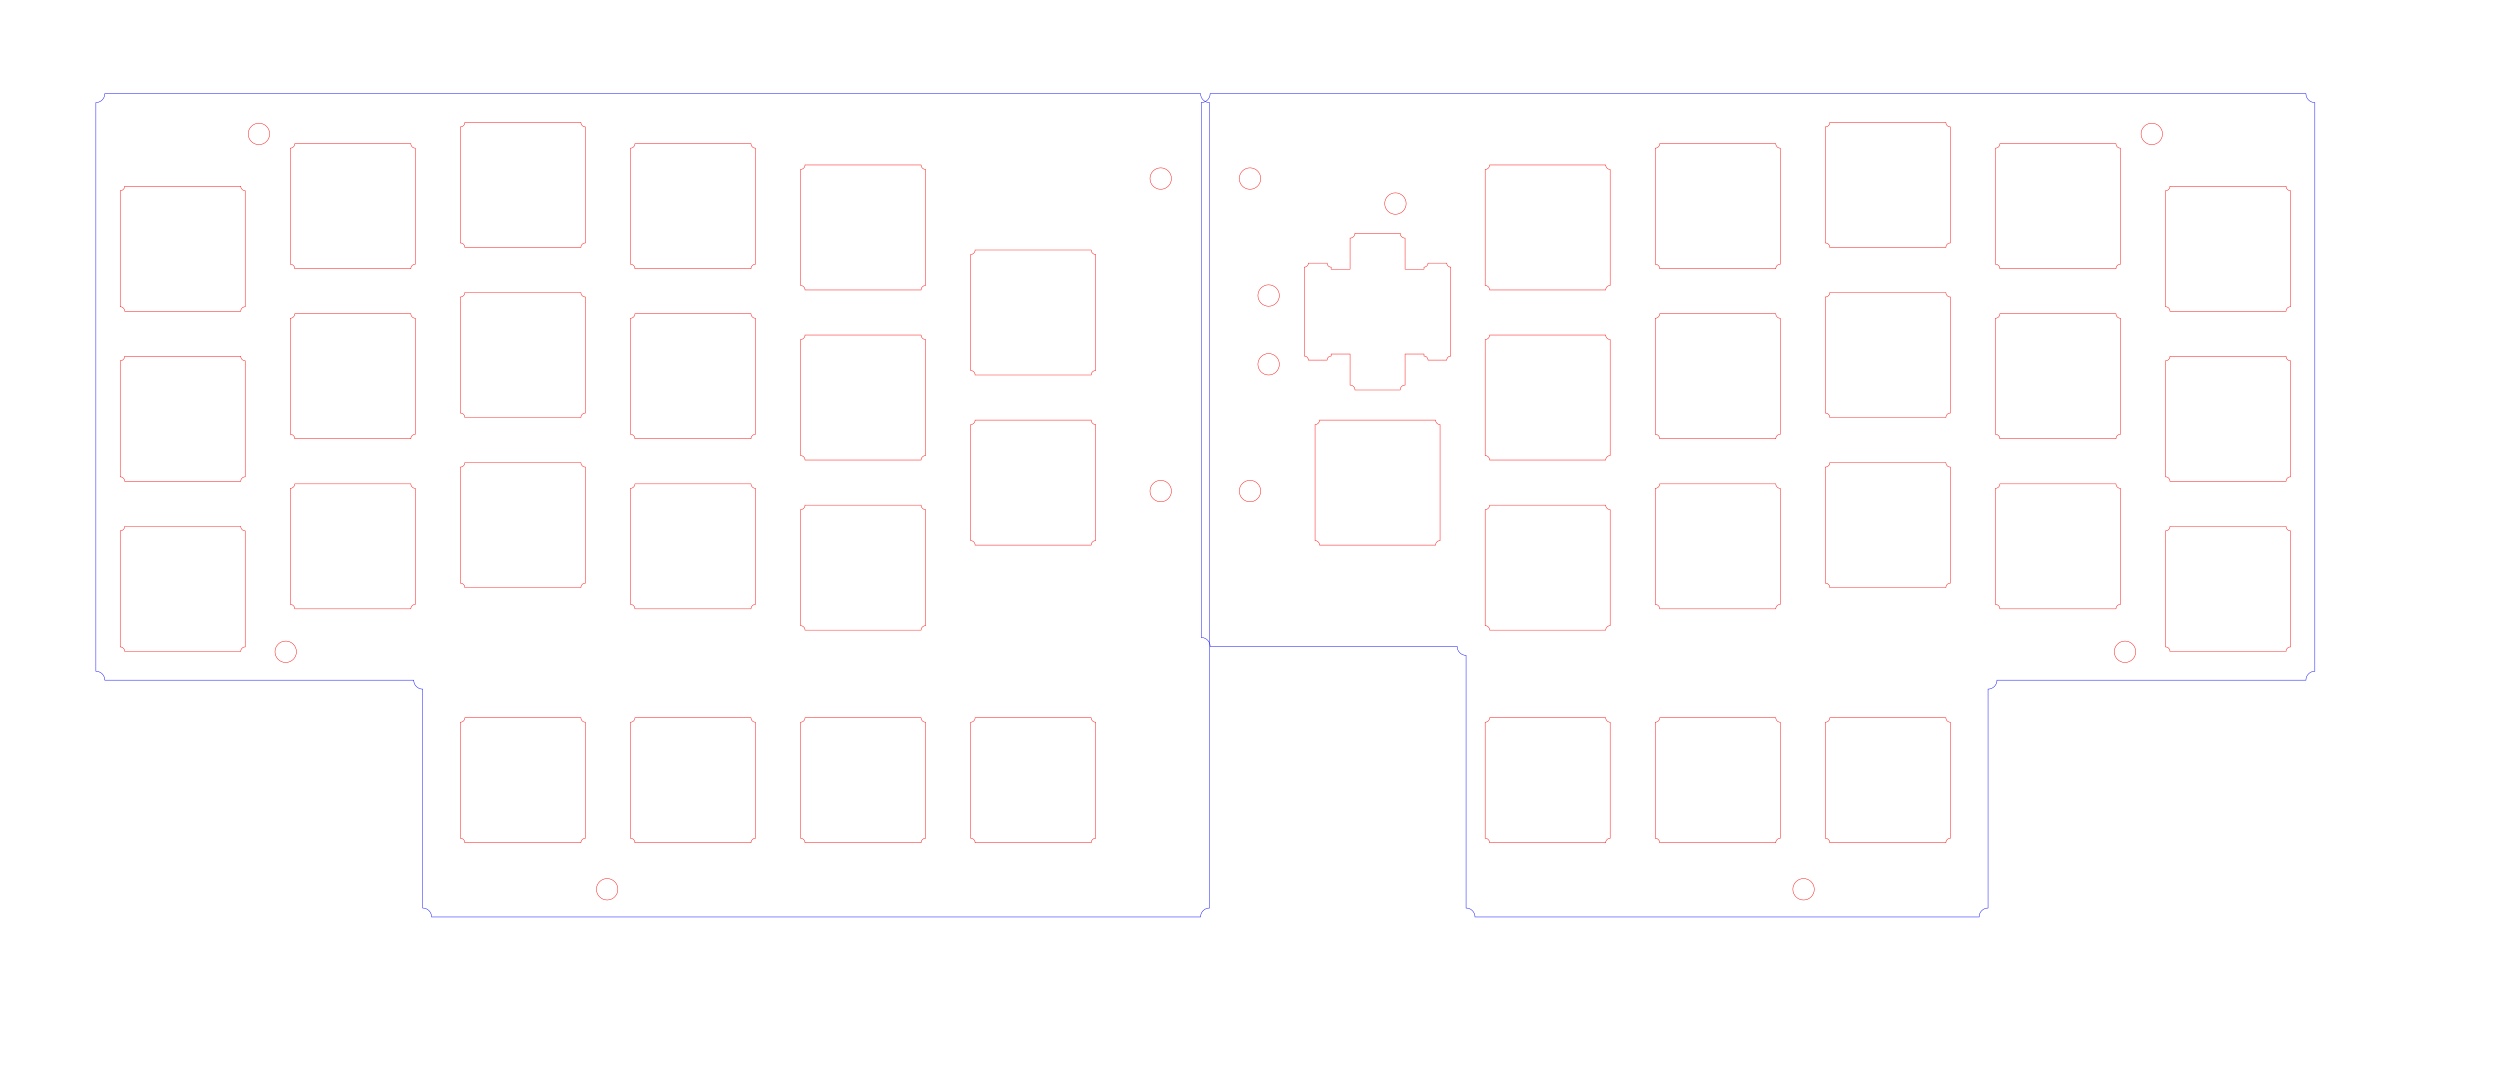
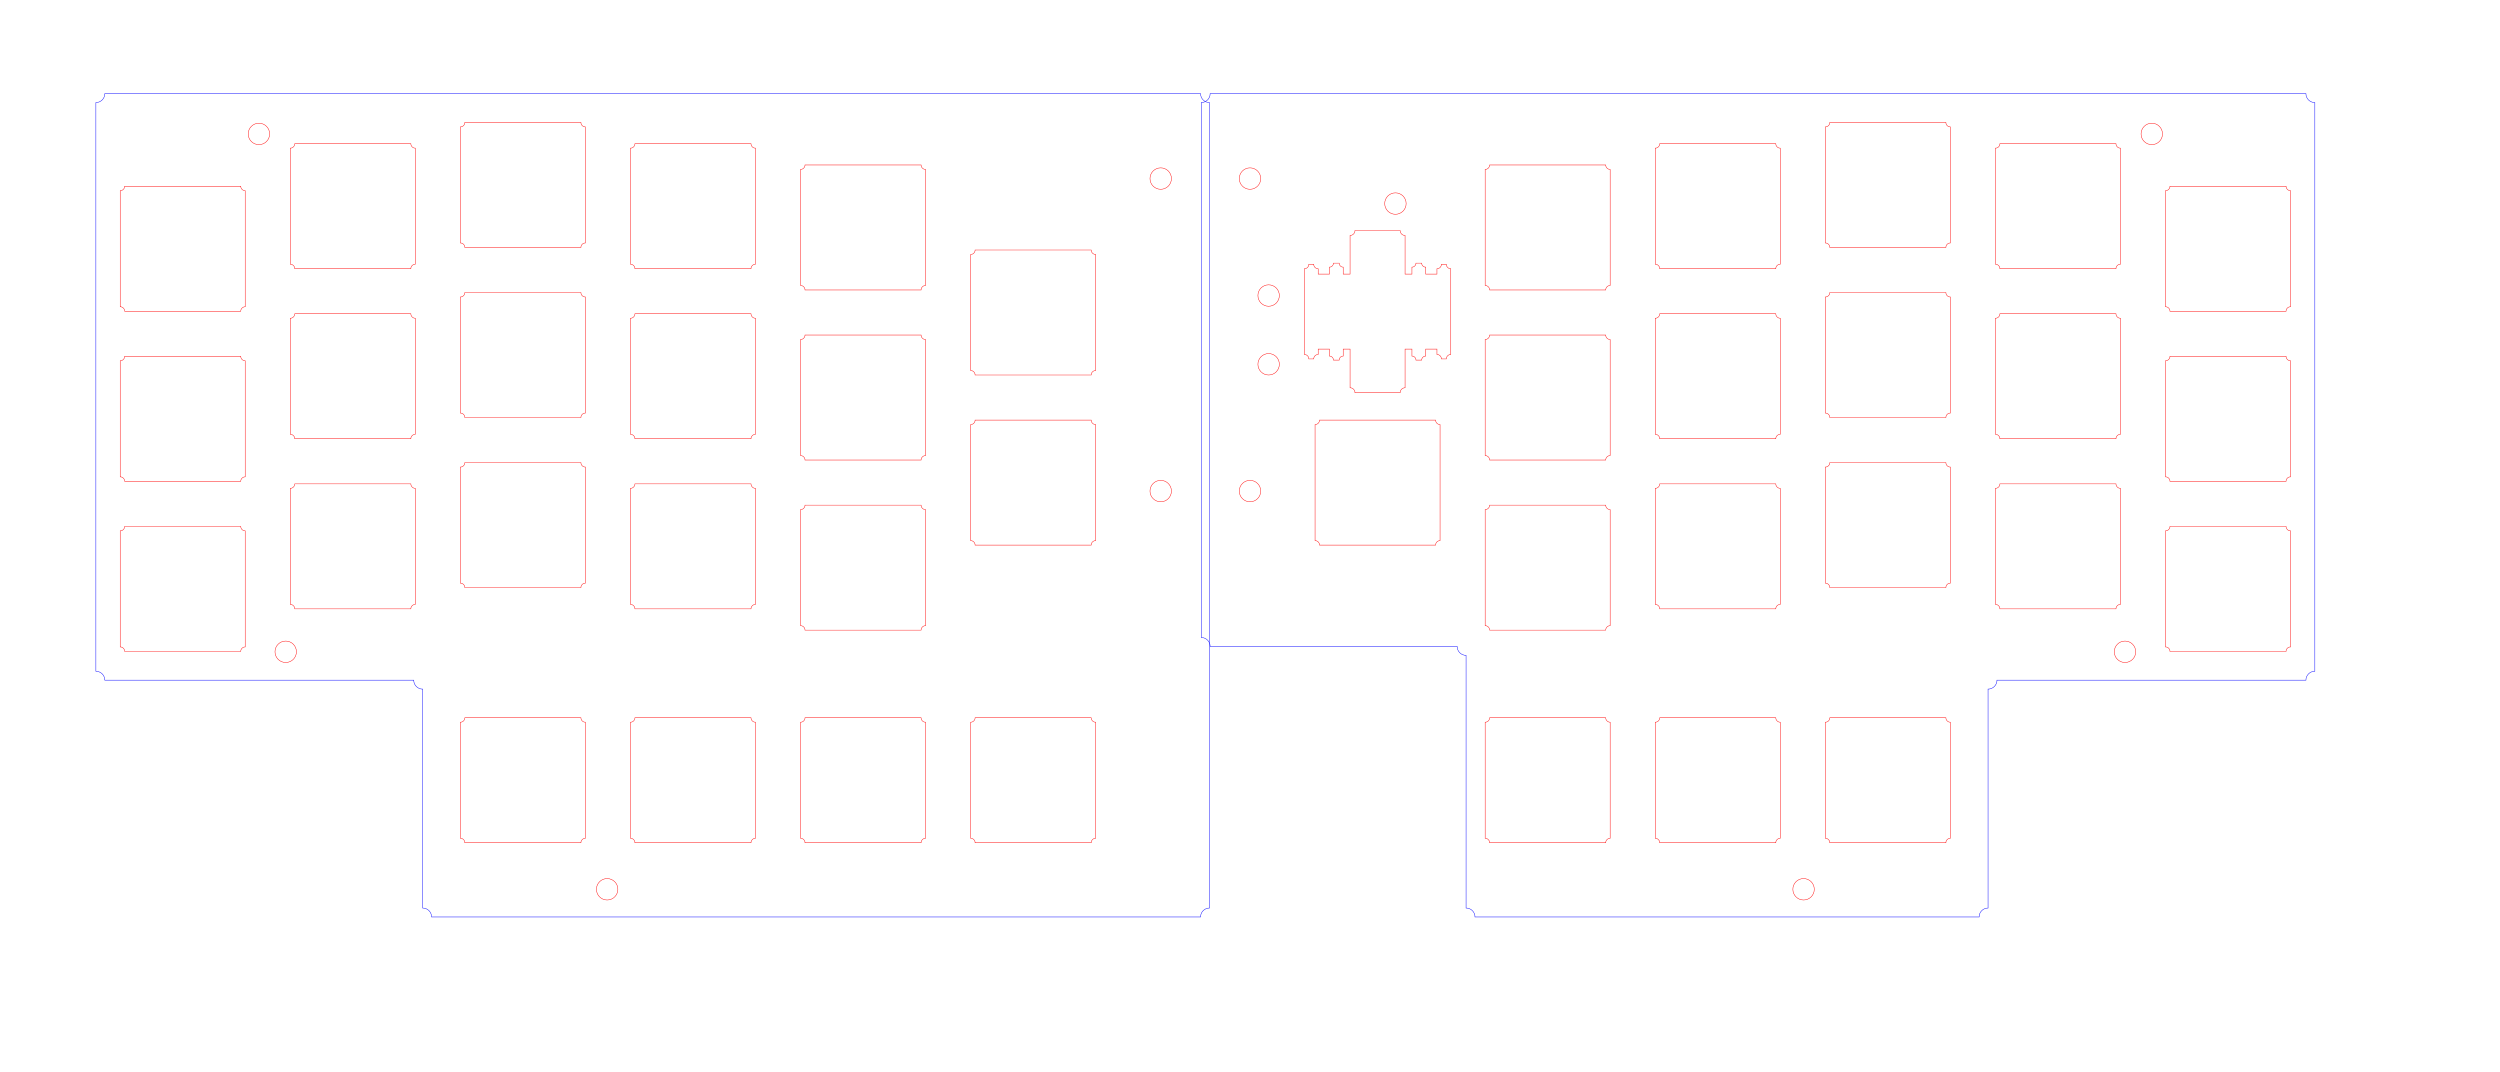
<svg xmlns="http://www.w3.org/2000/svg" version="1.1" width="280.0mm" height="120.0mm" viewBox="0 0 280.0 120.0">
  <g id="CUT2" style="fill:none;stroke:#0000ff;stroke-width:0.05">
    <path d="M 10.738 11.488 A 1 1 0 0 0 11.738 10.488 L 134.463 10.488 A 1 1 0 0 0 135.463 11.488 L 135.463 101.7 A 1 1 0 0 0 134.463 102.7 L 48.337 102.7 A 1 1 0 0 0 47.337 101.7 L 47.337 77.181 A 1 1 0 0 1 46.337 76.181 L 11.738 76.181 A 1 1 0 0 0 10.738 75.181 L 10.738 11.488 Z" />
    <path d="M 134.537 11.488 A 1 1 0 0 0 135.537 10.488 L 258.262 10.488 A 1 1 0 0 0 259.262 11.488 L 259.262 75.181 A 1 1 0 0 0 258.262 76.181 L 223.662 76.181 A 1 1 0 0 1 222.662 77.181 L 222.662 101.7 A 1 1 0 0 0 221.662 102.7 L 165.2 102.7 A 1 1 0 0 0 164.2 101.7 L 164.2 73.4 A 1 1 0 0 1 163.2 72.4 L 135.537 72.4 A 1 1 0 0 0 134.537 71.4 L 134.537 11.488 Z" />
  </g>
  <g id="CUT1" style="fill:none;stroke:#ff0000;stroke-width:0.05">
    <path d="M 13.463 21.356 A 0.5 0.5 0 0 0 13.963 20.856 L 26.962 20.856 A 0.5 0.5 0 0 0 27.462 21.356 L 27.462 34.356 A 0.5 0.5 0 0 0 26.962 34.856 L 13.963 34.856 A 0.5 0.5 0 0 0 13.463 34.356 L 13.463 21.356 Z" />
    <path d="M 13.463 40.406 A 0.5 0.5 0 0 0 13.963 39.906 L 26.962 39.906 A 0.5 0.5 0 0 0 27.462 40.406 L 27.462 53.406 A 0.5 0.5 0 0 0 26.962 53.906 L 13.963 53.906 A 0.5 0.5 0 0 0 13.463 53.406 L 13.463 40.406 Z" />
    <path d="M 13.463 59.456 A 0.5 0.5 0 0 0 13.963 58.956 L 26.962 58.956 A 0.5 0.5 0 0 0 27.462 59.456 L 27.462 72.456 A 0.5 0.5 0 0 0 26.962 72.956 L 13.963 72.956 A 0.5 0.5 0 0 0 13.463 72.456 L 13.463 59.456 Z" />
    <path d="M 32.513 16.594 A 0.5 0.5 0 0 0 33.013 16.094 L 46.013 16.094 A 0.5 0.5 0 0 0 46.513 16.594 L 46.513 29.594 A 0.5 0.5 0 0 0 46.013 30.094 L 33.013 30.094 A 0.5 0.5 0 0 0 32.513 29.594 L 32.513 16.594 Z" />
    <path d="M 32.513 35.644 A 0.5 0.5 0 0 0 33.013 35.144 L 46.013 35.144 A 0.5 0.5 0 0 0 46.513 35.644 L 46.513 48.644 A 0.5 0.5 0 0 0 46.013 49.144 L 33.013 49.144 A 0.5 0.5 0 0 0 32.513 48.644 L 32.513 35.644 Z" />
    <path d="M 32.513 54.694 A 0.5 0.5 0 0 0 33.013 54.194 L 46.013 54.194 A 0.5 0.5 0 0 0 46.513 54.694 L 46.513 67.694 A 0.5 0.5 0 0 0 46.013 68.194 L 33.013 68.194 A 0.5 0.5 0 0 0 32.513 67.694 L 32.513 54.694 Z" />
    <path d="M 51.562 14.213 A 0.5 0.5 0 0 0 52.062 13.713 L 65.062 13.713 A 0.5 0.5 0 0 0 65.562 14.213 L 65.562 27.212 A 0.5 0.5 0 0 0 65.062 27.712 L 52.062 27.712 A 0.5 0.5 0 0 0 51.562 27.212 L 51.562 14.213 Z" />
    <path d="M 51.562 33.263 A 0.5 0.5 0 0 0 52.062 32.763 L 65.062 32.763 A 0.5 0.5 0 0 0 65.562 33.263 L 65.562 46.263 A 0.5 0.5 0 0 0 65.062 46.763 L 52.062 46.763 A 0.5 0.5 0 0 0 51.562 46.263 L 51.562 33.263 Z" />
    <path d="M 51.562 52.312 A 0.5 0.5 0 0 0 52.062 51.812 L 65.062 51.812 A 0.5 0.5 0 0 0 65.562 52.312 L 65.562 65.312 A 0.5 0.5 0 0 0 65.062 65.812 L 52.062 65.812 A 0.5 0.5 0 0 0 51.562 65.312 L 51.562 52.312 Z" />
    <path d="M 70.612 16.594 A 0.5 0.5 0 0 0 71.112 16.094 L 84.112 16.094 A 0.5 0.5 0 0 0 84.612 16.594 L 84.612 29.594 A 0.5 0.5 0 0 0 84.112 30.094 L 71.112 30.094 A 0.5 0.5 0 0 0 70.612 29.594 L 70.612 16.594 Z" />
    <path d="M 70.612 35.644 A 0.5 0.5 0 0 0 71.112 35.144 L 84.112 35.144 A 0.5 0.5 0 0 0 84.612 35.644 L 84.612 48.644 A 0.5 0.5 0 0 0 84.112 49.144 L 71.112 49.144 A 0.5 0.5 0 0 0 70.612 48.644 L 70.612 35.644 Z" />
    <path d="M 70.612 54.694 A 0.5 0.5 0 0 0 71.112 54.194 L 84.112 54.194 A 0.5 0.5 0 0 0 84.612 54.694 L 84.612 67.694 A 0.5 0.5 0 0 0 84.112 68.194 L 71.112 68.194 A 0.5 0.5 0 0 0 70.612 67.694 L 70.612 54.694 Z" />
    <path d="M 89.662 18.975 A 0.5 0.5 0 0 0 90.162 18.475 L 103.162 18.475 A 0.5 0.5 0 0 0 103.662 18.975 L 103.662 31.975 A 0.5 0.5 0 0 0 103.162 32.475 L 90.162 32.475 A 0.5 0.5 0 0 0 89.662 31.975 L 89.662 18.975 Z" />
    <path d="M 89.662 38.025 A 0.5 0.5 0 0 0 90.162 37.525 L 103.162 37.525 A 0.5 0.5 0 0 0 103.662 38.025 L 103.662 51.025 A 0.5 0.5 0 0 0 103.162 51.525 L 90.162 51.525 A 0.5 0.5 0 0 0 89.662 51.025 L 89.662 38.025 Z" />
    <path d="M 89.662 57.075 A 0.5 0.5 0 0 0 90.162 56.575 L 103.162 56.575 A 0.5 0.5 0 0 0 103.662 57.075 L 103.662 70.075 A 0.5 0.5 0 0 0 103.162 70.575 L 90.162 70.575 A 0.5 0.5 0 0 0 89.662 70.075 L 89.662 57.075 Z" />
    <path d="M 108.713 28.5 A 0.5 0.5 0 0 0 109.213 28 L 122.213 28 A 0.5 0.5 0 0 0 122.713 28.5 L 122.713 41.5 A 0.5 0.5 0 0 0 122.213 42 L 109.213 42 A 0.5 0.5 0 0 0 108.713 41.5 L 108.713 28.5 Z" />
    <path d="M 108.713 47.55 A 0.5 0.5 0 0 0 109.213 47.05 L 122.213 47.05 A 0.5 0.5 0 0 0 122.713 47.55 L 122.713 60.55 A 0.5 0.5 0 0 0 122.213 61.05 L 109.213 61.05 A 0.5 0.5 0 0 0 108.713 60.55 L 108.713 47.55 Z" />
    <path d="M 51.562 80.888 A 0.5 0.5 0 0 0 52.062 80.388 L 65.062 80.388 A 0.5 0.5 0 0 0 65.562 80.888 L 65.562 93.888 A 0.5 0.5 0 0 0 65.062 94.388 L 52.062 94.388 A 0.5 0.5 0 0 0 51.562 93.888 L 51.562 80.888 Z" />
    <path d="M 70.612 80.888 A 0.5 0.5 0 0 0 71.112 80.388 L 84.112 80.388 A 0.5 0.5 0 0 0 84.612 80.888 L 84.612 93.888 A 0.5 0.5 0 0 0 84.112 94.388 L 71.112 94.388 A 0.5 0.5 0 0 0 70.612 93.888 L 70.612 80.888 Z" />
    <path d="M 89.662 80.888 A 0.5 0.5 0 0 0 90.162 80.388 L 103.162 80.388 A 0.5 0.5 0 0 0 103.662 80.888 L 103.662 93.888 A 0.5 0.5 0 0 0 103.162 94.388 L 90.162 94.388 A 0.5 0.5 0 0 0 89.662 93.888 L 89.662 80.888 Z" />
    <path d="M 108.713 80.888 A 0.5 0.5 0 0 0 109.213 80.388 L 122.213 80.388 A 0.5 0.5 0 0 0 122.713 80.888 L 122.713 93.888 A 0.5 0.5 0 0 0 122.213 94.388 L 109.213 94.388 A 0.5 0.5 0 0 0 108.713 93.888 L 108.713 80.888 Z" />
    <path d="M 128.8 20 A 1.2 1.2 0 1 0 131.2 20 A 1.2 1.2 0 1 0 128.8 20 Z" />
    <path d="M 128.8 55 A 1.2 1.2 0 1 0 131.2 55 A 1.2 1.2 0 1 0 128.8 55 Z" />
    <path d="M 27.8 15 A 1.2 1.2 0 1 0 30.2 15 A 1.2 1.2 0 1 0 27.8 15 Z" />
    <path d="M 30.8 73 A 1.2 1.2 0 1 0 33.2 73 A 1.2 1.2 0 1 0 30.8 73 Z" />
    <path d="M 66.8 99.6 A 1.2 1.2 0 1 0 69.2 99.6 A 1.2 1.2 0 1 0 66.8 99.6 Z" />
    <path d="M 242.537 21.356 A 0.5 0.5 0 0 0 243.037 20.856 L 256.038 20.856 A 0.5 0.5 0 0 0 256.538 21.356 L 256.538 34.356 A 0.5 0.5 0 0 0 256.038 34.856 L 243.037 34.856 A 0.5 0.5 0 0 0 242.537 34.356 L 242.537 21.356 Z" />
    <path d="M 242.537 40.406 A 0.5 0.5 0 0 0 243.037 39.906 L 256.038 39.906 A 0.5 0.5 0 0 0 256.538 40.406 L 256.538 53.406 A 0.5 0.5 0 0 0 256.038 53.906 L 243.037 53.906 A 0.5 0.5 0 0 0 242.537 53.406 L 242.537 40.406 Z" />
    <path d="M 242.537 59.456 A 0.5 0.5 0 0 0 243.037 58.956 L 256.038 58.956 A 0.5 0.5 0 0 0 256.538 59.456 L 256.538 72.456 A 0.5 0.5 0 0 0 256.038 72.956 L 243.037 72.956 A 0.5 0.5 0 0 0 242.537 72.456 L 242.537 59.456 Z" />
    <path d="M 223.488 16.594 A 0.5 0.5 0 0 0 223.988 16.094 L 236.988 16.094 A 0.5 0.5 0 0 0 237.488 16.594 L 237.488 29.594 A 0.5 0.5 0 0 0 236.988 30.094 L 223.988 30.094 A 0.5 0.5 0 0 0 223.488 29.594 L 223.488 16.594 Z" />
    <path d="M 223.488 35.644 A 0.5 0.5 0 0 0 223.988 35.144 L 236.988 35.144 A 0.5 0.5 0 0 0 237.488 35.644 L 237.488 48.644 A 0.5 0.5 0 0 0 236.988 49.144 L 223.988 49.144 A 0.5 0.5 0 0 0 223.488 48.644 L 223.488 35.644 Z" />
    <path d="M 223.488 54.694 A 0.5 0.5 0 0 0 223.988 54.194 L 236.988 54.194 A 0.5 0.5 0 0 0 237.488 54.694 L 237.488 67.694 A 0.5 0.5 0 0 0 236.988 68.194 L 223.988 68.194 A 0.5 0.5 0 0 0 223.488 67.694 L 223.488 54.694 Z" />
    <path d="M 204.438 14.213 A 0.5 0.5 0 0 0 204.938 13.713 L 217.938 13.713 A 0.5 0.5 0 0 0 218.438 14.213 L 218.438 27.212 A 0.5 0.5 0 0 0 217.938 27.712 L 204.938 27.712 A 0.5 0.5 0 0 0 204.438 27.212 L 204.438 14.213 Z" />
    <path d="M 204.438 33.263 A 0.5 0.5 0 0 0 204.938 32.763 L 217.938 32.763 A 0.5 0.5 0 0 0 218.438 33.263 L 218.438 46.263 A 0.5 0.5 0 0 0 217.938 46.763 L 204.938 46.763 A 0.5 0.5 0 0 0 204.438 46.263 L 204.438 33.263 Z" />
    <path d="M 204.438 52.312 A 0.5 0.5 0 0 0 204.938 51.812 L 217.938 51.812 A 0.5 0.5 0 0 0 218.438 52.312 L 218.438 65.312 A 0.5 0.5 0 0 0 217.938 65.812 L 204.938 65.812 A 0.5 0.5 0 0 0 204.438 65.312 L 204.438 52.312 Z" />
    <path d="M 185.387 16.594 A 0.5 0.5 0 0 0 185.887 16.094 L 198.887 16.094 A 0.5 0.5 0 0 0 199.387 16.594 L 199.387 29.594 A 0.5 0.5 0 0 0 198.887 30.094 L 185.887 30.094 A 0.5 0.5 0 0 0 185.387 29.594 L 185.387 16.594 Z" />
    <path d="M 185.387 35.644 A 0.5 0.5 0 0 0 185.887 35.144 L 198.887 35.144 A 0.5 0.5 0 0 0 199.387 35.644 L 199.387 48.644 A 0.5 0.5 0 0 0 198.887 49.144 L 185.887 49.144 A 0.5 0.5 0 0 0 185.387 48.644 L 185.387 35.644 Z" />
    <path d="M 185.387 54.694 A 0.5 0.5 0 0 0 185.887 54.194 L 198.887 54.194 A 0.5 0.5 0 0 0 199.387 54.694 L 199.387 67.694 A 0.5 0.5 0 0 0 198.887 68.194 L 185.887 68.194 A 0.5 0.5 0 0 0 185.387 67.694 L 185.387 54.694 Z" />
    <path d="M 166.338 18.975 A 0.5 0.5 0 0 0 166.838 18.475 L 179.838 18.475 A 0.5 0.5 0 0 0 180.338 18.975 L 180.338 31.975 A 0.5 0.5 0 0 0 179.838 32.475 L 166.838 32.475 A 0.5 0.5 0 0 0 166.338 31.975 L 166.338 18.975 Z" />
    <path d="M 166.338 38.025 A 0.5 0.5 0 0 0 166.838 37.525 L 179.838 37.525 A 0.5 0.5 0 0 0 180.338 38.025 L 180.338 51.025 A 0.5 0.5 0 0 0 179.838 51.525 L 166.838 51.525 A 0.5 0.5 0 0 0 166.338 51.025 L 166.338 38.025 Z" />
    <path d="M 166.338 57.075 A 0.5 0.5 0 0 0 166.838 56.575 L 179.838 56.575 A 0.5 0.5 0 0 0 180.338 57.075 L 180.338 70.075 A 0.5 0.5 0 0 0 179.838 70.575 L 166.838 70.575 A 0.5 0.5 0 0 0 166.338 70.075 L 166.338 57.075 Z" />
    <path d="M 147.287 47.55 A 0.5 0.5 0 0 0 147.787 47.05 L 160.787 47.05 A 0.5 0.5 0 0 0 161.287 47.55 L 161.287 60.55 A 0.5 0.5 0 0 0 160.787 61.05 L 147.787 61.05 A 0.5 0.5 0 0 0 147.287 60.55 L 147.287 47.55 Z" />
    <path d="M 166.338 80.888 A 0.5 0.5 0 0 0 166.838 80.388 L 179.838 80.388 A 0.5 0.5 0 0 0 180.338 80.888 L 180.338 93.888 A 0.5 0.5 0 0 0 179.838 94.388 L 166.838 94.388 A 0.5 0.5 0 0 0 166.338 93.888 L 166.338 80.888 Z" />
    <path d="M 185.387 80.888 A 0.5 0.5 0 0 0 185.887 80.388 L 198.887 80.388 A 0.5 0.5 0 0 0 199.387 80.888 L 199.387 93.888 A 0.5 0.5 0 0 0 198.887 94.388 L 185.887 94.388 A 0.5 0.5 0 0 0 185.387 93.888 L 185.387 80.888 Z" />
    <path d="M 204.438 80.888 A 0.5 0.5 0 0 0 204.938 80.388 L 217.938 80.388 A 0.5 0.5 0 0 0 218.438 80.888 L 218.438 93.888 A 0.5 0.5 0 0 0 217.938 94.388 L 204.938 94.388 A 0.5 0.5 0 0 0 204.438 93.888 L 204.438 80.888 Z" />
-     <path d="M 151.208 26.67 A 0.55 0.55 0 0 0 151.757 26.12 L 156.817 26.12 A 0.55 0.55 0 0 0 157.368 26.67 L 157.368 30.15 L 159.488 30.15 L 159.488 29.92 A 0.45 0.45 0 0 0 159.938 29.47 L 162.037 29.47 A 0.45 0.45 0 0 0 162.488 29.92 L 162.488 39.88 A 0.45 0.45 0 0 0 162.037 40.33 L 159.938 40.33 A 0.45 0.45 0 0 0 159.488 39.88 L 159.488 39.65 L 157.368 39.65 L 157.368 43.13 A 0.55 0.55 0 0 0 156.817 43.68 L 151.757 43.68 A 0.55 0.55 0 0 0 151.208 43.13 L 151.208 39.65 L 149.088 39.65 L 149.088 39.88 A 0.45 0.45 0 0 0 148.637 40.33 L 146.537 40.33 A 0.45 0.45 0 0 0 146.088 39.88 L 146.088 29.92 A 0.45 0.45 0 0 0 146.537 29.47 L 148.637 29.47 A 0.45 0.45 0 0 0 149.088 29.92 L 149.088 30.15 L 151.208 30.15 L 151.208 26.67 Z" />
+     <path d="M 162.488 39.7 A 0.5 0.5 0 0 0 161.988 40.2 L 161.438 40.2 A 0.5 0.5 0 0 0 160.938 39.7 L 160.938 39.1 L 159.678 39.1 L 159.678 39.88 A 0.45 0.45 0 0 0 159.227 40.33 L 158.588 40.33 A 0.45 0.45 0 0 0 158.137 39.88 L 158.137 39.1 L 157.368 39.1 L 157.368 43.43 A 0.55 0.55 0 0 0 156.817 43.98 L 151.757 43.98 A 0.55 0.55 0 0 0 151.208 43.43 L 151.208 39.1 L 150.438 39.1 L 150.438 39.88 A 0.45 0.45 0 0 0 149.988 40.33 L 149.347 40.33 A 0.45 0.45 0 0 0 148.898 39.88 L 148.898 39.1 L 147.637 39.1 L 147.637 39.7 A 0.5 0.5 0 0 0 147.137 40.2 L 146.588 40.2 A 0.5 0.5 0 0 0 146.088 39.7 L 146.088 30.1 A 0.5 0.5 0 0 0 146.588 29.6 L 147.137 29.6 A 0.5 0.5 0 0 0 147.637 30.1 L 147.637 30.7 L 148.898 30.7 L 148.898 29.92 A 0.45 0.45 0 0 0 149.347 29.47 L 149.988 29.47 A 0.45 0.45 0 0 0 150.438 29.92 L 150.438 30.7 L 151.208 30.7 L 151.208 26.37 A 0.55 0.55 0 0 0 151.757 25.82 L 156.817 25.82 A 0.55 0.55 0 0 0 157.368 26.37 L 157.368 30.7 L 158.137 30.7 L 158.137 29.92 A 0.45 0.45 0 0 0 158.588 29.47 L 159.227 29.47 A 0.45 0.45 0 0 0 159.678 29.92 L 159.678 30.7 L 160.938 30.7 L 160.938 30.1 A 0.5 0.5 0 0 0 161.438 29.6 L 161.988 29.6 A 0.5 0.5 0 0 0 162.488 30.1 L 162.488 39.7 Z" />
    <path d="M 138.8 20 A 1.2 1.2 0 1 0 141.2 20 A 1.2 1.2 0 1 0 138.8 20 Z" />
    <path d="M 138.8 55 A 1.2 1.2 0 1 0 141.2 55 A 1.2 1.2 0 1 0 138.8 55 Z" />
    <path d="M 239.8 15 A 1.2 1.2 0 1 0 242.2 15 A 1.2 1.2 0 1 0 239.8 15 Z" />
    <path d="M 236.8 73 A 1.2 1.2 0 1 0 239.2 73 A 1.2 1.2 0 1 0 236.8 73 Z" />
    <path d="M 200.8 99.6 A 1.2 1.2 0 1 0 203.2 99.6 A 1.2 1.2 0 1 0 200.8 99.6 Z" />
    <path d="M 140.887 33.1 A 1.2 1.2 0 1 0 143.287 33.1 A 1.2 1.2 0 1 0 140.887 33.1 Z" />
    <path d="M 140.887 40.8 A 1.2 1.2 0 1 0 143.287 40.8 A 1.2 1.2 0 1 0 140.887 40.8 Z" />
    <path d="M 155.088 22.8 A 1.2 1.2 0 1 0 157.488 22.8 A 1.2 1.2 0 1 0 155.088 22.8 Z" />
  </g>
</svg>
